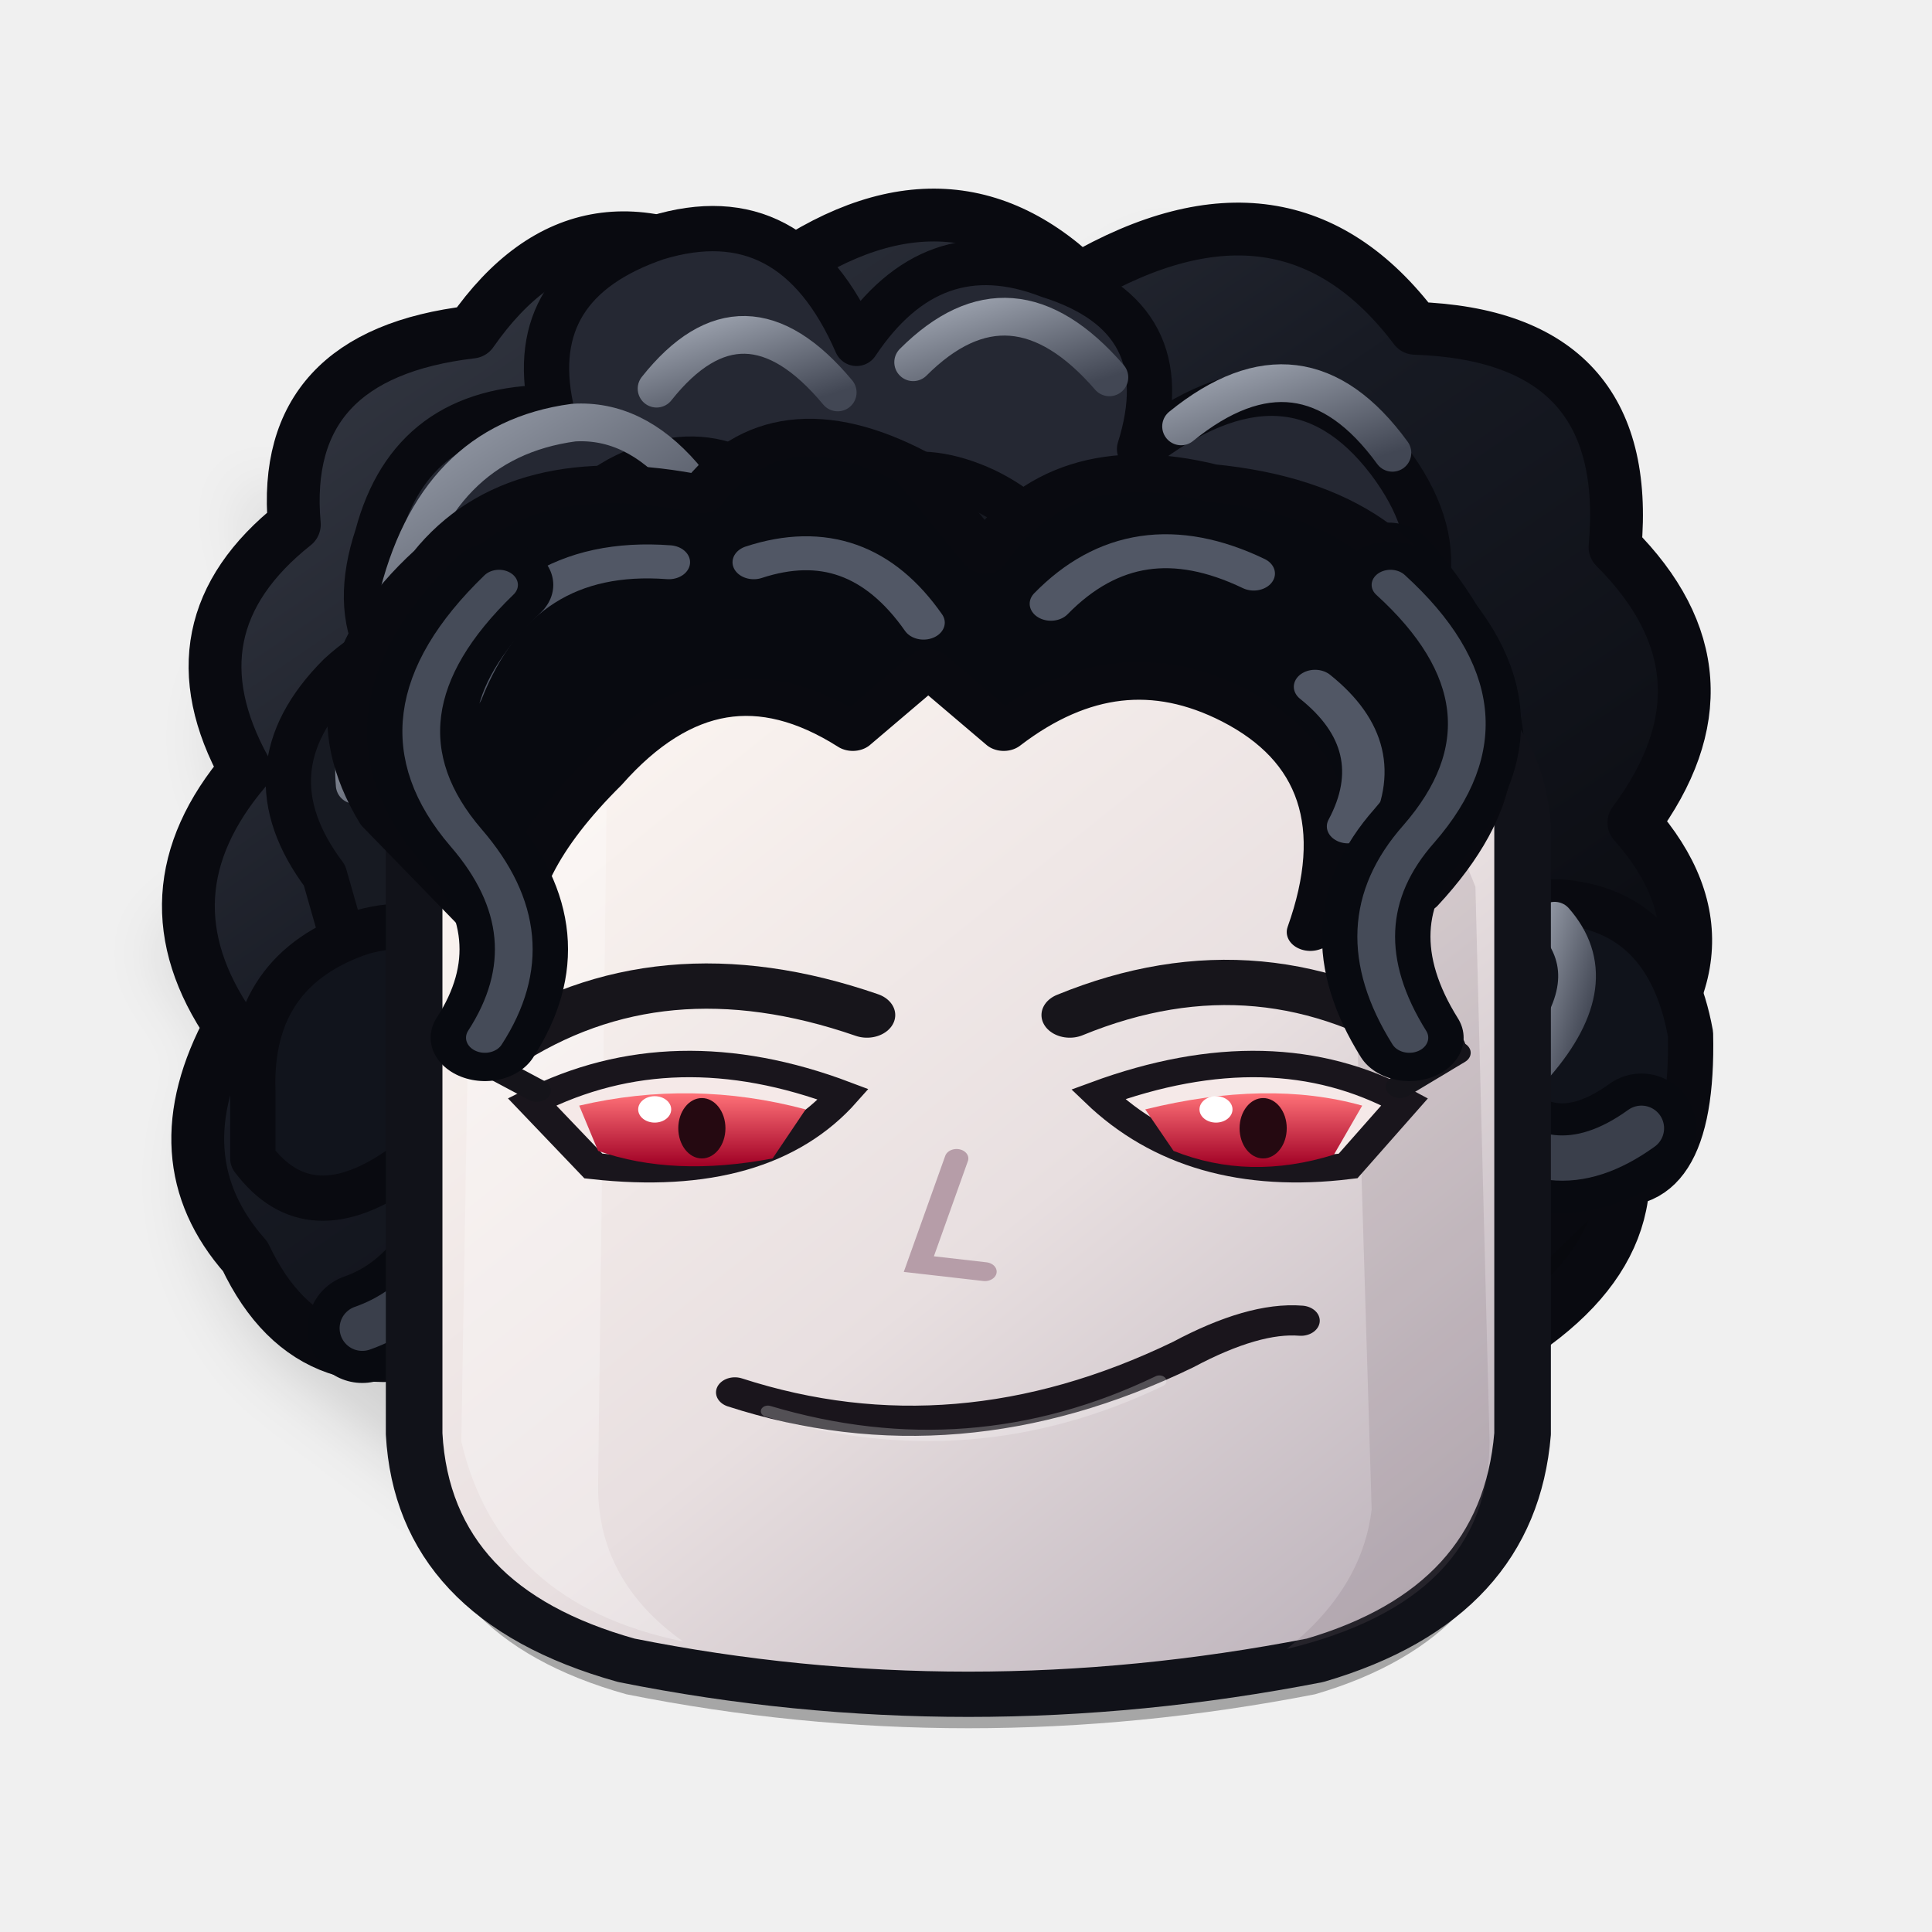
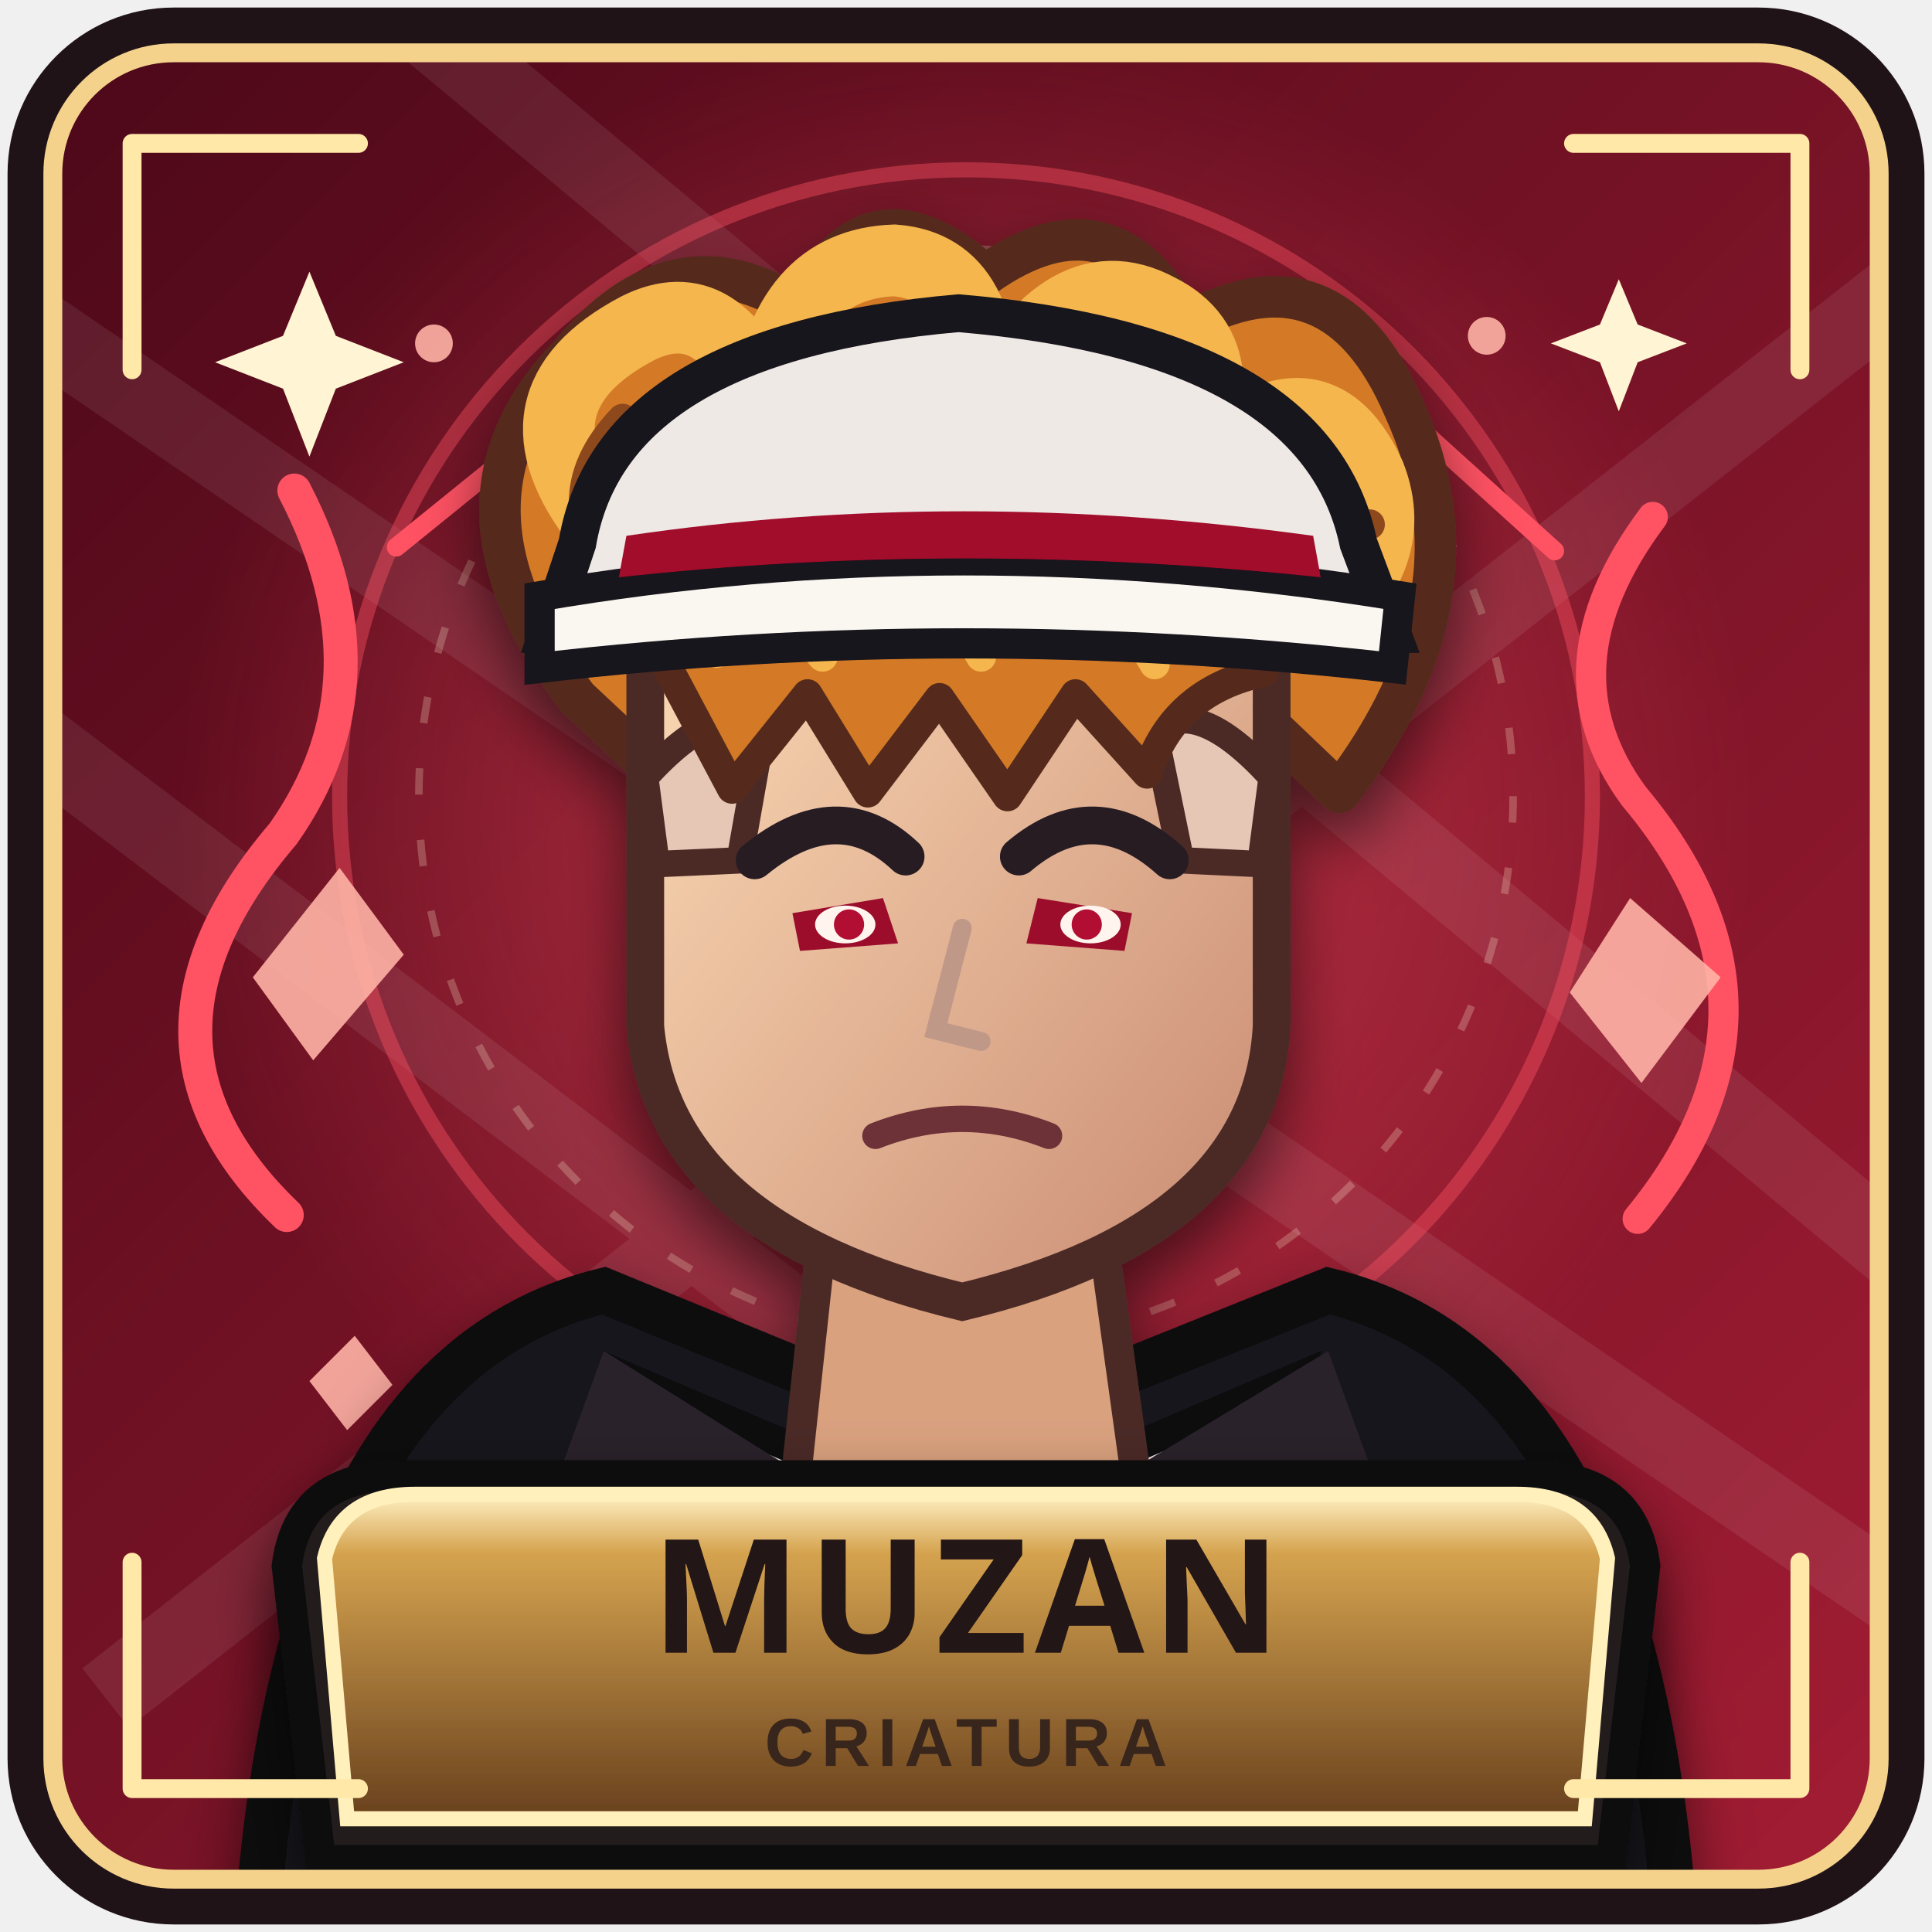
- <svg xmlns="http://www.w3.org/2000/svg" width="512" height="512" viewBox="0 0 512 512">
+ <svg xmlns="http://www.w3.org/2000/svg" width="512" height="512" viewBox="0 0 512 512" role="img" aria-labelledby="title desc">
  <defs>
-     <linearGradient id="skin" x1=".08" y1="0" x2=".9" y2="1">
-       <stop stop-color="#fff9f4" />
-       <stop offset=".56" stop-color="#e8dfe0" />
-       <stop offset="1" stop-color="#b9afb8" />
+     <linearGradient id="bg" x1="0" y1="0" x2="1" y2="1">
+       <stop stop-color="#4a0818" />
+       <stop offset="1" stop-color="#a51d34" />
    </linearGradient>
-     <linearGradient id="hair" x1=".08" y1="0" x2=".88" y2="1">
-       <stop stop-color="#373b46" />
-       <stop offset=".42" stop-color="#171a23" />
-       <stop offset="1" stop-color="#05060a" />
+     <radialGradient id="halo">
+       <stop stop-color="#ff5263" stop-opacity=".55" />
+       <stop offset="1" stop-color="#ff5263" stop-opacity="0" />
+     </radialGradient>
+     <linearGradient id="plaque" x1="0" y1="0" x2="0" y2="1">
+       <stop stop-color="#fff0c3" />
+       <stop offset=".18" stop-color="#d5a34f" />
+       <stop offset="1" stop-color="#68401d" />
    </linearGradient>
-     <linearGradient id="shine" x1="0" y1="0" x2="1" y2="1">
-       <stop stop-color="#9aa0ac" />
-       <stop offset="1" stop-color="#424754" />
+     <linearGradient id="skin" x1="0" y1="0" x2="1" y2="1">
+       <stop stop-color="#ffe0bb" />
+       <stop offset="1" stop-color="#c88970" />
    </linearGradient>
-     <linearGradient id="iris" x1="0" y1="0" x2="0" y2="1">
-       <stop stop-color="#ff7278" />
-       <stop offset="1" stop-color="#a00025" />
-     </linearGradient>
+     <pattern id="check" width="40" height="40" patternUnits="userSpaceOnUse">
+       <rect width="40" height="40" fill="#d7eee0" />
+       <rect width="20" height="20" fill="#174e49" />
+       <rect x="20" y="20" width="20" height="20" fill="#174e49" />
+     </pattern>
    <filter id="shadow" x="-30%" y="-30%" width="160%" height="170%">
-       <feGaussianBlur stdDeviation="8" />
+       <feGaussianBlur in="SourceAlpha" stdDeviation="8" />
      <feOffset dy="8" />
      <feComponentTransfer>
-         <feFuncA type="linear" slope=".34" />
+         <feFuncA type="linear" slope=".55" />
      </feComponentTransfer>
+       <feMerge>
+         <feMergeNode />
+         <feMergeNode in="SourceGraphic" />
+       </feMerge>
    </filter>
+     <clipPath id="clip">
+       <rect x="15" y="15" width="482" height="482" rx="32" />
+     </clipPath>
  </defs>
-   <path d="M72 352 Q39 311 62 273 L42 243 L72 219 Q44 183 75 157 L65 122 L111 138 Q110 96 149 91 L184 111 L192 66 L230 93 Q252 51 283 77 L311 58 L323 96 L361 80 L376 119 L420 125 L394 158 L435 181 L404 209 Q437 241 402 271 L424 300 Q403 334 376 352 L361 399 L136 401Z" fill="#000" opacity=".38" filter="url(#shadow)" />
-   <path d="M126 354 Q83 371 65 333 Q42 307 61 272 Q37 237 65 204 Q44 166 78 139 Q74 94 125 88 Q155 45 201 76 Q249 39 286 74 Q341 42 375 87 Q433 89 428 145 Q462 179 433 218 Q464 253 425 289 Q443 329 399 356 L377 388 L132 390Z" fill="url(#hair)" stroke="#090a10" stroke-width="14" stroke-linejoin="round" />
-   <g stroke="#090a10" stroke-width="12" stroke-linejoin="round" stroke-linecap="round">
-     <path d="M126 192 Q88 178 100 142 Q109 108 146 108 Q139 75 174 63 Q210 52 227 91 Q247 61 278 73 Q313 84 302 119 Q342 88 368 122 Q393 155 359 183 Q390 213 366 244 Q347 268 322 245 Q341 209 315 187 Q289 168 267 195 L231 218 Q208 187 184 201 Q161 214 148 242 L117 238Z" fill="#252833" />
-     <path d="M86 232 Q65 204 90 179 Q115 156 143 180 Q134 144 164 127 Q194 111 216 143 Q233 117 261 130 Q290 144 277 176 Q307 150 330 172 Q354 194 331 221 Q357 211 376 234 Q394 263 367 287 Q344 307 319 284 L292 256 Q265 288 239 270 Q217 251 198 279 Q176 302 152 282 Q126 309 102 288Z" fill="#171a22" />
-     <path d="M67 289 Q66 257 96 247 Q125 239 139 273 Q147 242 175 244 Q203 249 199 283 Q219 259 243 273 Q266 288 246 315 Q221 345 192 321 L163 299 L138 335 L107 309 Q82 327 67 307Z" fill="#11141c" />
-     <path d="M448 274 Q442 241 413 239 Q385 239 379 273 Q365 247 340 257 Q315 271 330 301 Q303 281 283 304 Q264 327 286 348 Q311 369 338 343 L366 315 L393 342 L423 313 Q449 319 448 274Z" fill="#10131b" />
+   <g clip-path="url(#clip)">
+     <rect width="512" height="512" fill="url(#bg)" />
+     <circle cx="256" cy="217" r="210" fill="url(#halo)" />
+     <path d="M0 80 L512 430 M-25 170 L425 512 M80 -20 L512 340 M512 70 L28 450" stroke="#fff" stroke-opacity=".08" stroke-width="20" />
+     <circle cx="256" cy="211" r="166" fill="none" stroke="#ff5263" stroke-width="4" stroke-opacity=".42" />
+     <circle cx="256" cy="211" r="145" fill="none" stroke="#fff2d0" stroke-width="2" stroke-opacity=".24" stroke-dasharray="7 12" />
+     <g fill="none" stroke="#ff5263" stroke-linecap="round">
+       <path d="M76 322 Q28 276 75 221 Q104 180 78 130" stroke-width="9" />
+       <path d="M434 323 Q480 267 433 211 Q408 177 438 137" stroke-width="8" />
+       <path d="M105 145 L147 111 L179 121" stroke-width="5" />
+       <path d="M412 146 L370 108 L341 121" stroke-width="5" />
+     </g>
+     <g fill="#ffb2a5" opacity=".9">
+       <path d="M67 259 l23 -29 17 23 -24 28Z" />
+       <path d="M432 238 l24 21 -21 28 -19 -24Z" />
+       <circle cx="115" cy="91" r="5" />
+       <circle cx="394" cy="89" r="5" />
+       <path d="M82 366 l12 -12 10 13 -12 12Z" />
+     </g>
+     <g filter="url(#shadow)">
+       <path d="M68 512 Q78 362 160 342 L255 381 L352 342 Q434 362 444 512Z" fill="#15131a" stroke="#07070a" stroke-width="12" />
+       <path d="M166 365 L255 403 L344 365 L302 512 L208 512Z" fill="#f1e8e3" stroke="#09090e" stroke-width="8" />
+       <path d="M241 408 L255 428 L270 408 L279 512 L232 512Z" fill="#a80f2c" />
+       <path d="M160 358 L224 398 L195 512 L104 512Z" fill="#29212a" />
+       <path d="M352 358 L286 398 L317 512 L408 512Z" fill="#29212a" />
+       <path d="M218 326 L292 326 L301 391 L211 391Z" fill="#d9a17e" stroke="#4b2b27" stroke-width="8" />
+       <path d="M153 185 Q113 133 151 94 Q179 60 212 82 Q230 45 261 73 Q295 49 314 86 Q353 64 372 108 Q395 158 355 210 L333 189 L306 216 L274 188 L245 217 L215 187 L185 215Z" fill="#d47a28" stroke="#542b1d" stroke-width="11" stroke-linejoin="round" />
+       <path d="M159 139 Q133 106 169 87 Q191 76 203 108 Q208 70 237 69 Q263 71 260 112 Q281 68 307 82 Q331 94 311 131 Q347 91 363 126 Q372 149 346 168" fill="none" stroke="#f5b64d" stroke-width="19" stroke-linecap="round" />
+       <path d="M166 158 Q144 133 165 111 M195 150 Q180 119 202 96 M230 145 Q220 112 241 89 M270 145 Q260 111 283 97 M311 151 Q307 122 331 112 M345 164 Q352 143 363 139" fill="none" stroke="#8d481f" stroke-width="8" stroke-linecap="round" />
+       <path d="M171 151 Q254 113 337 151 L337 272 Q334 326 255 345 Q176 326 171 272Z" fill="url(#skin)" stroke="#4b2b27" stroke-width="10" />
+       <path d="M171 206 Q191 184 202 194 L196 228 L174 229Z M337 206 Q317 184 306 194 L313 228 L334 229Z" fill="#e6c7b6" stroke="#4b2b27" stroke-width="7" />
+       <path d="M177 177 Q195 151 218 166 Q231 143 251 164 Q269 139 290 164 Q314 148 335 178 Q311 183 304 205 L285 184 L267 211 L249 185 L230 210 L214 184 L194 209Z" fill="#d47a28" stroke="#542b1d" stroke-width="8" stroke-linejoin="round" />
+       <path d="M190 173 Q205 158 218 174 M234 169 Q249 154 260 174 M278 170 Q294 155 306 176" fill="none" stroke="#f5b64d" stroke-width="8" stroke-linecap="round" />
+       <path d="M200 228 Q222 210 240 227" fill="none" stroke="#261b24" stroke-width="10" stroke-linecap="round" />
+       <path d="M270 227 Q290 210 310 228" fill="none" stroke="#261b24" stroke-width="10" stroke-linecap="round" />
+       <path d="M210 242 L234 238 L238 250 L212 252Z M275 238 L300 242 L298 252 L272 250Z" fill="#9b0e2c" />
+       <ellipse cx="224" cy="245" rx="8" ry="5" fill="#fff4ee" />
+       <ellipse cx="289" cy="245" rx="8" ry="5" fill="#fff4ee" />
+       <circle cx="225" cy="245" r="4" fill="#b20f31" />
+       <circle cx="288" cy="245" r="4" fill="#b20f31" />
+       <path d="M255 246 L248 273 L260 276" fill="none" stroke="#bf9888" stroke-width="5" stroke-linecap="round" />
+       <path d="M232 301 Q255 292 278 301" fill="none" stroke="#6c3038" stroke-width="7" stroke-linecap="round" />
+       <path d="M153 144 Q162 91 254 83 Q349 91 360 144 L369 168 L145 168Z" fill="#eee9e5" stroke="#17121a" stroke-width="10" />
+       <path d="M143 158 Q254 139 371 158 L369 177 Q255 164 143 177Z" fill="#faf6f0" stroke="#17121a" stroke-width="8" />
+       <path d="M166 142 Q254 129 348 142 L350 153 Q255 143 164 153Z" fill="#a10d2c" />
+     </g>
+     <g fill="#fff4d3">
+       <path d="M82 72 l7 17 18 7 -18 7 -7 18 -7 -18 -18 -7 18 -7Z" />
+       <path d="M429 74 l5 12 13 5 -13 5 -5 13 -5 -13 -13 -5 13 -5Z" />
+     </g>
+     <g transform="translate(256 425)" filter="url(#shadow)">
+       <path d="M-180 -10 Q-177 -34 -150 -34 H150 Q177 -34 180 -10 L171 68 H-171Z" fill="#211b1a" stroke="#09090d" stroke-width="8" />
+       <path d="M-170 -12 Q-166 -29 -146 -29 H146 Q166 -29 170 -12 L164 57 H-164Z" fill="url(#plaque)" stroke="#fff0bc" stroke-width="4" />
+       <text x="0" y="13" text-anchor="middle" fill="#241414" font-family="Arial Black, Impact, sans-serif" font-size="42" font-weight="900" letter-spacing="2">MUZAN</text>
+       <text x="0" y="43" text-anchor="middle" fill="#39251e" font-family="Arial, sans-serif" font-size="18" font-weight="900" letter-spacing="2">CRIATURA</text>
+     </g>
+     <path d="M35 38 H95 M35 38 V98 M477 38 H417 M477 38 V98 M35 474 H95 M35 474 V414 M477 474 H417 M477 474 V414" fill="none" stroke="#ffe8a8" stroke-width="5" stroke-linecap="round" />
  </g>
-   <g fill="none" stroke="url(#shine)" stroke-width="10" stroke-linecap="round">
-     <path d="M105 160 Q115 117 152 112 Q168 111 181 126" />
-     <path d="M174 103 Q197 74 222 104" />
-     <path d="M242 96 Q268 70 294 100" />
-     <path d="M313 113 Q345 87 369 120" />
-     <path d="M94 208 Q92 184 114 171" />
-     <path d="M130 257 Q130 221 156 205" />
-     <path d="M179 248 Q194 214 216 205" />
-     <path d="M361 230 Q382 206 368 184" />
-     <path d="M407 282 Q426 260 412 244" />
-     <path d="M319 314 Q338 288 359 289" />
-   </g>
-   <g fill="none" stroke="#080a10" stroke-width="29" stroke-linecap="round">
-     <path d="M144 156 Q109 197 130 242 Q145 271 129 311 Q119 344 96 352" />
-     <path d="M368 153 Q405 196 379 237 Q364 266 390 294 Q410 317 435 299" />
-   </g>
-   <g fill="none" stroke="#3a3f4b" stroke-width="12" stroke-linecap="round">
-     <path d="M144 156 Q109 197 130 242 Q145 271 129 311 Q119 344 96 352" />
-     <path d="M368 153 Q405 196 379 237 Q364 266 390 294 Q410 317 435 299" />
-   </g>
-   <g transform="translate(-64 0) scale(1.25 1)">
-     <path d="M139 218 Q141 184 176 173 Q256 154 336 173 Q372 183 374 220 L374 380 Q371 426 330 441 Q256 459 184 441 Q141 426 139 380Z" fill="#000" opacity=".31" transform="translate(0 8)" />
-     <path d="M139 216 Q141 182 176 172 Q256 153 336 172 Q372 182 374 219 L374 380 Q371 425 330 440 Q256 458 184 440 Q141 425 139 380Z" fill="url(#skin)" stroke="#111219" stroke-width="12" stroke-linejoin="round" />
-     <path d="M151 232 Q155 201 180 194 L178 394 Q178 419 196 435 Q157 425 149 382Z" fill="#fff" opacity=".28" />
-     <path d="M364 235 Q353 200 337 194 L342 400 Q340 421 324 437 Q367 424 367 382Z" fill="#7b6876" opacity=".19" />
-     <path d="M132 216 Q115 181 143 149 Q161 121 200 131 Q216 105 245 124 L260 147 Q276 118 308 128 Q349 133 359 172 Q378 202 352 237 L329 247 Q341 205 313 187 Q288 171 264 194 L248 177 L232 194 Q203 171 179 205 Q158 231 160 252Z" fill="#080a10" stroke="#090a10" stroke-width="10" stroke-linejoin="round" />
-     <g fill="none" stroke="#515765" stroke-width="9" stroke-linecap="round">
-       <path d="M149 184 Q161 146 193 149" />
-       <path d="M211 149 Q233 140 247 165" />
-       <path d="M274 160 Q292 137 317 152" />
-       <path d="M330 182 Q346 198 337 219" />
-     </g>
-     <path d="M157 278 Q191 250 235 269" fill="none" stroke="#17151b" stroke-width="12" stroke-linecap="round" />
-     <path d="M278 269 Q319 248 356 278" fill="none" stroke="#17151b" stroke-width="12" stroke-linecap="round" />
-     <path d="M164 292 Q194 273 230 290 Q213 314 177 309Z" fill="#f5e9e8" stroke="#19151c" stroke-width="7" />
-     <path d="M284 290 Q321 273 349 292 L337 309 Q304 314 284 290Z" fill="#f5e9e8" stroke="#19151c" stroke-width="7" />
-     <path d="M174 293 Q198 286 222 294 L215 307 Q194 312 178 305Z" fill="url(#iris)" />
-     <path d="M294 294 Q320 286 340 293 L334 306 Q316 313 300 305Z" fill="url(#iris)" />
-     <ellipse cx="200" cy="299" rx="5" ry="8" fill="#250911" />
-     <ellipse cx="319" cy="299" rx="5" ry="8" fill="#250911" />
-     <circle cx="190" cy="294" r="3.5" fill="#fff" />
-     <circle cx="309" cy="294" r="3.5" fill="#fff" />
-     <path d="M165 289 L153 281 M348 288 L360 279" stroke="#15141a" stroke-width="6" stroke-linecap="round" />
-     <path d="M254 307 L246 335 L260 337" fill="none" stroke="#b69da8" stroke-width="5" stroke-linecap="round" />
-     <path d="M207 369 Q254 388 302 359 Q317 349 327 350" fill="none" stroke="#1a151c" stroke-width="8" stroke-linecap="round" />
-     <path d="M214 374 Q257 390 297 366" fill="none" stroke="#fff" stroke-opacity=".25" stroke-width="3" stroke-linecap="round" />
-     <g fill="none" stroke="#080a10" stroke-width="23" stroke-linecap="round">
-       <path d="M157 155 Q128 190 150 222 Q168 248 154 275" />
-       <path d="M346 155 Q375 188 352 221 Q335 245 350 275" />
-     </g>
-     <g fill="none" stroke="#454b58" stroke-width="8" stroke-linecap="round">
-       <path d="M157 155 Q128 190 150 222 Q168 248 154 275" />
-       <path d="M346 155 Q375 188 352 221 Q335 245 350 275" />
-     </g>
-   </g>
+   <rect x="8" y="8" width="496" height="496" rx="38" fill="none" stroke="#201318" stroke-width="12" />
+   <rect x="14" y="14" width="484" height="484" rx="32" fill="none" stroke="#f4d28c" stroke-width="5" />
</svg>
